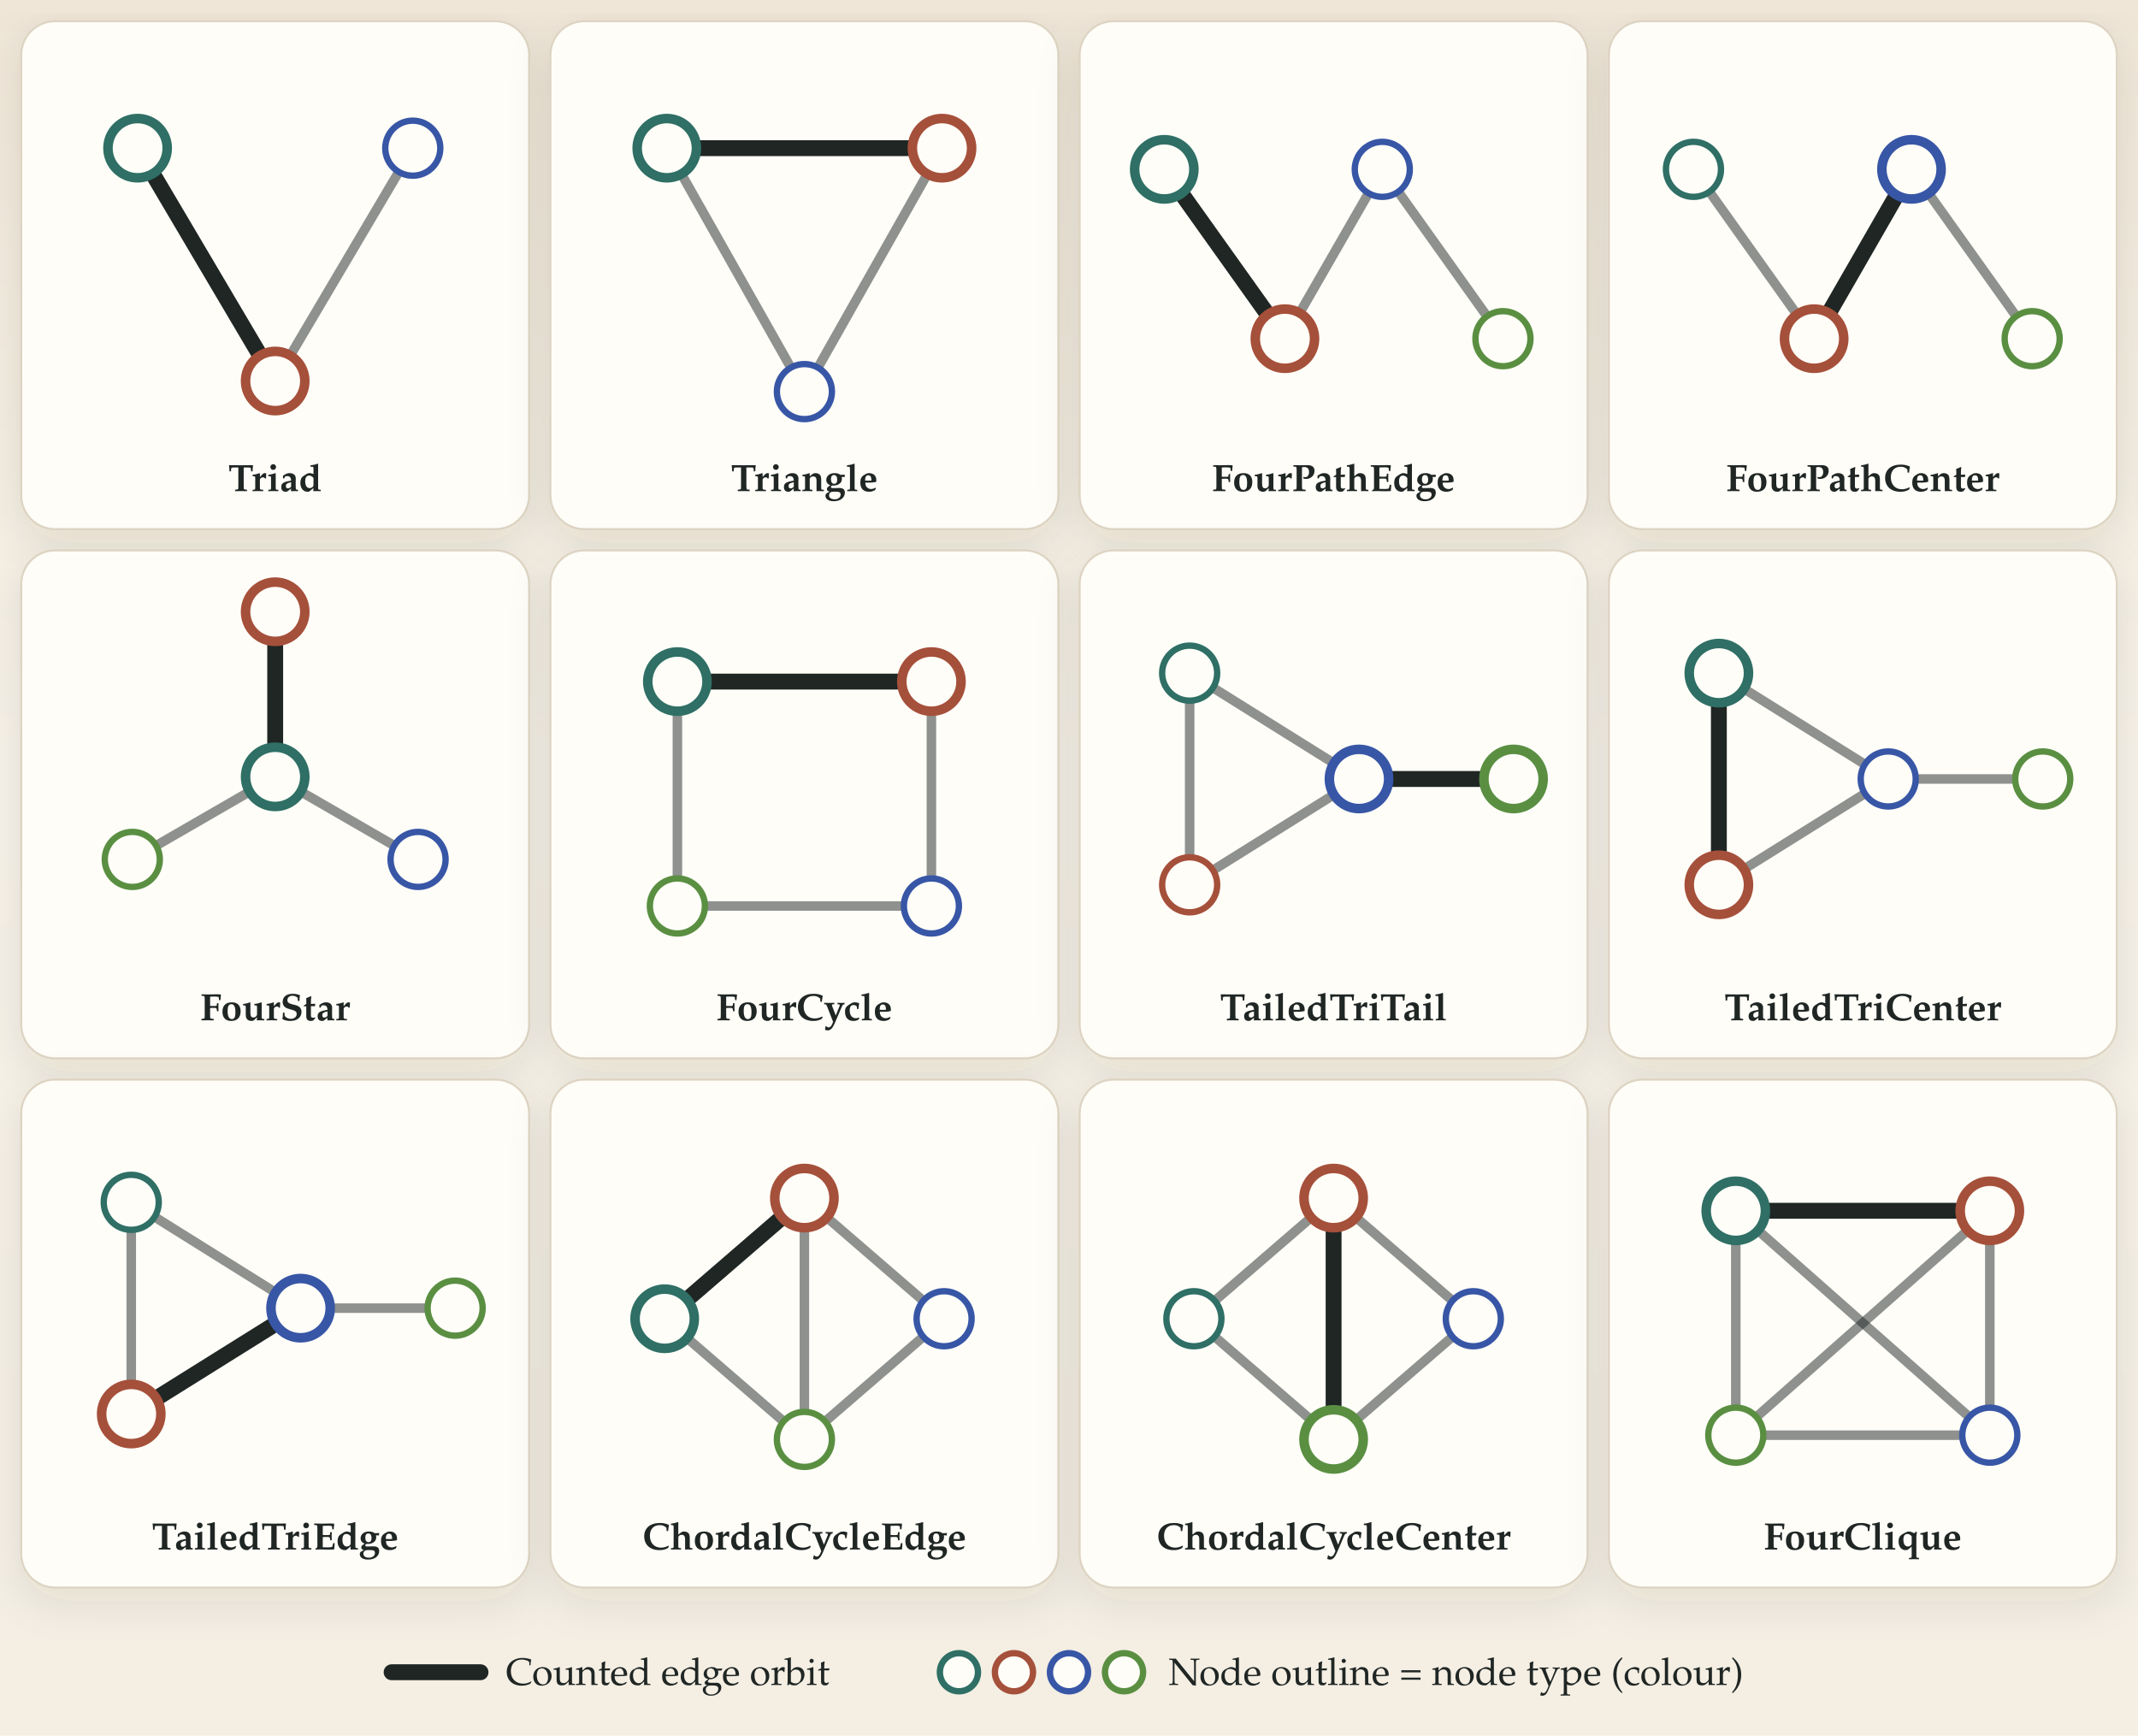
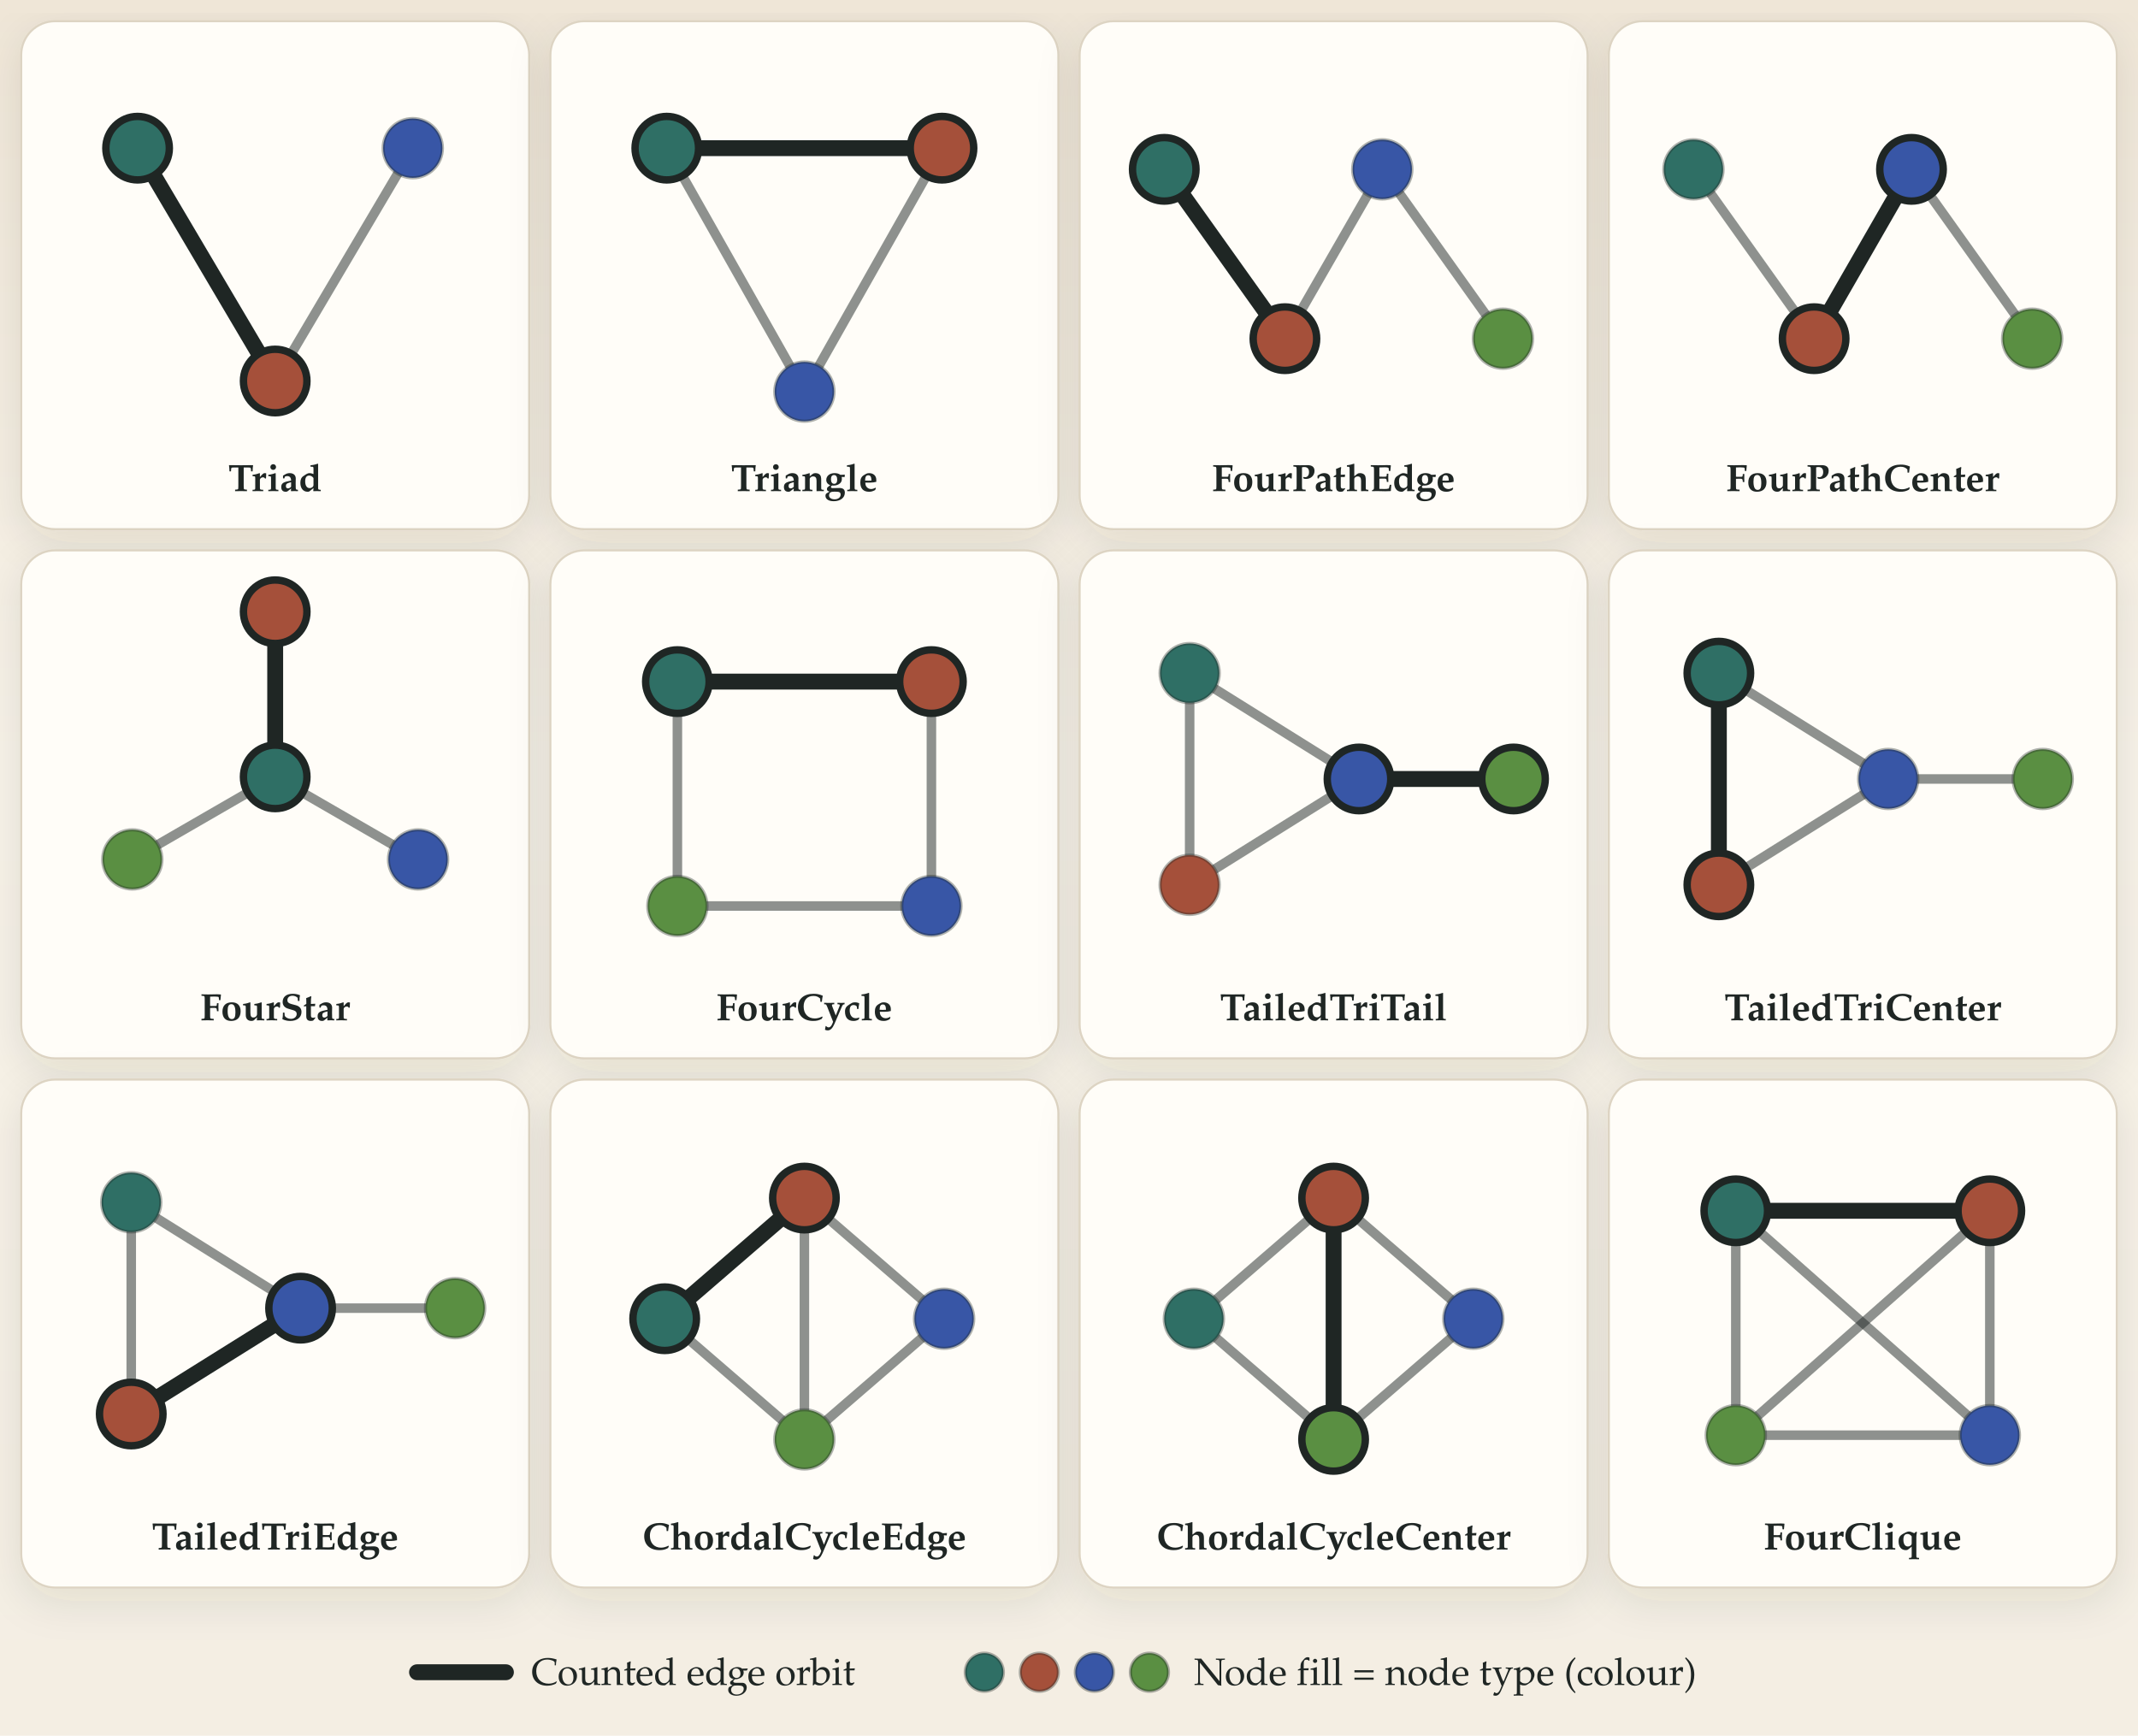
<svg xmlns="http://www.w3.org/2000/svg" viewBox="0 0 1010 820" width="1010" height="820" role="img" aria-label="The twelve heterogeneous-graphlet edge orbits">
  <defs>
    <linearGradient id="paper" x1="0" y1="0" x2="0" y2="820" gradientUnits="userSpaceOnUse">
      <stop offset="0" stop-color="#efe6d7" />
      <stop offset="0.44" stop-color="#f7f2e8" />
      <stop offset="1" stop-color="#f4eee3" />
    </linearGradient>
  </defs>
  <defs>
    <filter id="cardShadow" x="-20%" y="-20%" width="140%" height="140%">
      <feDropShadow dx="0" dy="6" stdDeviation="10" flood-color="#332d1c" flood-opacity="0.10" />
    </filter>
  </defs>
  <rect width="1010" height="820" fill="url(#paper)" />
  <rect x="10" y="10" width="240" height="240" fill="#fffdf8" stroke="#ddd4c3" stroke-width="1" rx="16" filter="url(#cardShadow)" />
  <line x1="130.0" y1="180.0" x2="195.0" y2="70.0" stroke="#1f2624" stroke-opacity="0.5" stroke-width="4.5" stroke-linecap="round" />
  <line x1="65.0" y1="70.0" x2="130.0" y2="180.0" stroke="#1f2624" stroke-width="7.5" stroke-linecap="round" />
-   <circle cx="65.0" cy="70.0" r="14" fill="#fffdf8" stroke="#2f6f65" stroke-width="4.5" />
-   <circle cx="130.0" cy="180.0" r="14" fill="#fffdf8" stroke="#a5503a" stroke-width="4.5" />
-   <circle cx="195.0" cy="70.0" r="13" fill="#fffdf8" stroke="#3856a6" stroke-width="3.0" />
+   <circle cx="65.0" cy="70.0" r="15" fill="#2f6f65" stroke="#1f2624" stroke-width="3.5" stroke-opacity="1.0" />
+   <circle cx="130.0" cy="180.0" r="15" fill="#a5503a" stroke="#1f2624" stroke-width="3.5" stroke-opacity="1.0" />
+   <circle cx="195.0" cy="70.0" r="14" fill="#3856a6" stroke="#1f2624" stroke-width="1.5" stroke-opacity="0.35" />
  <text x="130.0" y="232" text-anchor="middle" font-family="Iowan Old Style, Palatino Linotype, Book Antiqua, Georgia, serif" font-size="18" font-weight="600" fill="#1f2624">Triad</text>
  <rect x="260" y="10" width="240" height="240" fill="#fffdf8" stroke="#ddd4c3" stroke-width="1" rx="16" filter="url(#cardShadow)" />
  <line x1="445.0" y1="70.0" x2="380.0" y2="185.0" stroke="#1f2624" stroke-opacity="0.5" stroke-width="4.5" stroke-linecap="round" />
  <line x1="315.0" y1="70.0" x2="380.0" y2="185.0" stroke="#1f2624" stroke-opacity="0.5" stroke-width="4.5" stroke-linecap="round" />
  <line x1="315.0" y1="70.0" x2="445.0" y2="70.0" stroke="#1f2624" stroke-width="7.5" stroke-linecap="round" />
-   <circle cx="315.0" cy="70.0" r="14" fill="#fffdf8" stroke="#2f6f65" stroke-width="4.5" />
-   <circle cx="445.0" cy="70.0" r="14" fill="#fffdf8" stroke="#a5503a" stroke-width="4.5" />
-   <circle cx="380.0" cy="185.0" r="13" fill="#fffdf8" stroke="#3856a6" stroke-width="3.0" />
+   <circle cx="315.0" cy="70.0" r="15" fill="#2f6f65" stroke="#1f2624" stroke-width="3.5" stroke-opacity="1.0" />
+   <circle cx="445.0" cy="70.0" r="15" fill="#a5503a" stroke="#1f2624" stroke-width="3.5" stroke-opacity="1.0" />
+   <circle cx="380.0" cy="185.0" r="14" fill="#3856a6" stroke="#1f2624" stroke-width="1.5" stroke-opacity="0.35" />
  <text x="380.0" y="232" text-anchor="middle" font-family="Iowan Old Style, Palatino Linotype, Book Antiqua, Georgia, serif" font-size="18" font-weight="600" fill="#1f2624">Triangle</text>
  <rect x="510" y="10" width="240" height="240" fill="#fffdf8" stroke="#ddd4c3" stroke-width="1" rx="16" filter="url(#cardShadow)" />
  <line x1="607.0" y1="160.0" x2="653.0" y2="80.0" stroke="#1f2624" stroke-opacity="0.5" stroke-width="4.5" stroke-linecap="round" />
  <line x1="653.0" y1="80.0" x2="710.0" y2="160.0" stroke="#1f2624" stroke-opacity="0.5" stroke-width="4.5" stroke-linecap="round" />
  <line x1="550.0" y1="80.0" x2="607.0" y2="160.0" stroke="#1f2624" stroke-width="7.5" stroke-linecap="round" />
-   <circle cx="550.0" cy="80.0" r="14" fill="#fffdf8" stroke="#2f6f65" stroke-width="4.5" />
-   <circle cx="607.0" cy="160.0" r="14" fill="#fffdf8" stroke="#a5503a" stroke-width="4.5" />
-   <circle cx="653.0" cy="80.0" r="13" fill="#fffdf8" stroke="#3856a6" stroke-width="3.0" />
-   <circle cx="710.0" cy="160.0" r="13" fill="#fffdf8" stroke="#5a8f42" stroke-width="3.0" />
+   <circle cx="550.0" cy="80.0" r="15" fill="#2f6f65" stroke="#1f2624" stroke-width="3.5" stroke-opacity="1.0" />
+   <circle cx="607.0" cy="160.0" r="15" fill="#a5503a" stroke="#1f2624" stroke-width="3.5" stroke-opacity="1.0" />
+   <circle cx="653.0" cy="80.0" r="14" fill="#3856a6" stroke="#1f2624" stroke-width="1.5" stroke-opacity="0.35" />
+   <circle cx="710.0" cy="160.0" r="14" fill="#5a8f42" stroke="#1f2624" stroke-width="1.5" stroke-opacity="0.35" />
  <text x="630.0" y="232" text-anchor="middle" font-family="Iowan Old Style, Palatino Linotype, Book Antiqua, Georgia, serif" font-size="18" font-weight="600" fill="#1f2624">FourPathEdge</text>
  <rect x="760" y="10" width="240" height="240" fill="#fffdf8" stroke="#ddd4c3" stroke-width="1" rx="16" filter="url(#cardShadow)" />
  <line x1="800.0" y1="80.0" x2="857.0" y2="160.0" stroke="#1f2624" stroke-opacity="0.5" stroke-width="4.5" stroke-linecap="round" />
  <line x1="903.0" y1="80.0" x2="960.0" y2="160.0" stroke="#1f2624" stroke-opacity="0.5" stroke-width="4.5" stroke-linecap="round" />
  <line x1="857.0" y1="160.0" x2="903.0" y2="80.0" stroke="#1f2624" stroke-width="7.5" stroke-linecap="round" />
-   <circle cx="800.0" cy="80.0" r="13" fill="#fffdf8" stroke="#2f6f65" stroke-width="3.0" />
-   <circle cx="857.0" cy="160.0" r="14" fill="#fffdf8" stroke="#a5503a" stroke-width="4.5" />
-   <circle cx="903.0" cy="80.0" r="14" fill="#fffdf8" stroke="#3856a6" stroke-width="4.5" />
-   <circle cx="960.0" cy="160.0" r="13" fill="#fffdf8" stroke="#5a8f42" stroke-width="3.0" />
+   <circle cx="800.0" cy="80.0" r="14" fill="#2f6f65" stroke="#1f2624" stroke-width="1.5" stroke-opacity="0.35" />
+   <circle cx="857.0" cy="160.0" r="15" fill="#a5503a" stroke="#1f2624" stroke-width="3.5" stroke-opacity="1.0" />
+   <circle cx="903.0" cy="80.0" r="15" fill="#3856a6" stroke="#1f2624" stroke-width="3.5" stroke-opacity="1.0" />
+   <circle cx="960.0" cy="160.0" r="14" fill="#5a8f42" stroke="#1f2624" stroke-width="1.5" stroke-opacity="0.35" />
  <text x="880.0" y="232" text-anchor="middle" font-family="Iowan Old Style, Palatino Linotype, Book Antiqua, Georgia, serif" font-size="18" font-weight="600" fill="#1f2624">FourPathCenter</text>
  <rect x="10" y="260" width="240" height="240" fill="#fffdf8" stroke="#ddd4c3" stroke-width="1" rx="16" filter="url(#cardShadow)" />
  <line x1="130.0" y1="367.0" x2="197.5" y2="406.0" stroke="#1f2624" stroke-opacity="0.5" stroke-width="4.5" stroke-linecap="round" />
  <line x1="130.0" y1="367.0" x2="62.5" y2="406.0" stroke="#1f2624" stroke-opacity="0.5" stroke-width="4.5" stroke-linecap="round" />
  <line x1="130.0" y1="367.0" x2="130.0" y2="289.0" stroke="#1f2624" stroke-width="7.5" stroke-linecap="round" />
-   <circle cx="130.0" cy="367.0" r="14" fill="#fffdf8" stroke="#2f6f65" stroke-width="4.5" />
-   <circle cx="130.0" cy="289.0" r="14" fill="#fffdf8" stroke="#a5503a" stroke-width="4.5" />
-   <circle cx="197.5" cy="406.0" r="13" fill="#fffdf8" stroke="#3856a6" stroke-width="3.0" />
-   <circle cx="62.5" cy="406.0" r="13" fill="#fffdf8" stroke="#5a8f42" stroke-width="3.0" />
+   <circle cx="130.0" cy="367.0" r="15" fill="#2f6f65" stroke="#1f2624" stroke-width="3.5" stroke-opacity="1.0" />
+   <circle cx="130.0" cy="289.0" r="15" fill="#a5503a" stroke="#1f2624" stroke-width="3.5" stroke-opacity="1.0" />
+   <circle cx="197.5" cy="406.0" r="14" fill="#3856a6" stroke="#1f2624" stroke-width="1.5" stroke-opacity="0.35" />
+   <circle cx="62.5" cy="406.0" r="14" fill="#5a8f42" stroke="#1f2624" stroke-width="1.5" stroke-opacity="0.35" />
  <text x="130.0" y="482" text-anchor="middle" font-family="Iowan Old Style, Palatino Linotype, Book Antiqua, Georgia, serif" font-size="18" font-weight="600" fill="#1f2624">FourStar</text>
  <rect x="260" y="260" width="240" height="240" fill="#fffdf8" stroke="#ddd4c3" stroke-width="1" rx="16" filter="url(#cardShadow)" />
  <line x1="440.0" y1="322.0" x2="440.0" y2="428.0" stroke="#1f2624" stroke-opacity="0.5" stroke-width="4.5" stroke-linecap="round" />
  <line x1="440.0" y1="428.0" x2="320.0" y2="428.0" stroke="#1f2624" stroke-opacity="0.5" stroke-width="4.5" stroke-linecap="round" />
  <line x1="320.0" y1="428.0" x2="320.0" y2="322.0" stroke="#1f2624" stroke-opacity="0.5" stroke-width="4.5" stroke-linecap="round" />
  <line x1="320.0" y1="322.0" x2="440.0" y2="322.0" stroke="#1f2624" stroke-width="7.5" stroke-linecap="round" />
-   <circle cx="320.0" cy="322.0" r="14" fill="#fffdf8" stroke="#2f6f65" stroke-width="4.5" />
-   <circle cx="440.0" cy="322.0" r="14" fill="#fffdf8" stroke="#a5503a" stroke-width="4.5" />
-   <circle cx="440.0" cy="428.0" r="13" fill="#fffdf8" stroke="#3856a6" stroke-width="3.0" />
-   <circle cx="320.0" cy="428.0" r="13" fill="#fffdf8" stroke="#5a8f42" stroke-width="3.0" />
+   <circle cx="320.0" cy="322.0" r="15" fill="#2f6f65" stroke="#1f2624" stroke-width="3.5" stroke-opacity="1.0" />
+   <circle cx="440.0" cy="322.0" r="15" fill="#a5503a" stroke="#1f2624" stroke-width="3.5" stroke-opacity="1.0" />
+   <circle cx="440.0" cy="428.0" r="14" fill="#3856a6" stroke="#1f2624" stroke-width="1.5" stroke-opacity="0.35" />
+   <circle cx="320.0" cy="428.0" r="14" fill="#5a8f42" stroke="#1f2624" stroke-width="1.5" stroke-opacity="0.35" />
  <text x="380.0" y="482" text-anchor="middle" font-family="Iowan Old Style, Palatino Linotype, Book Antiqua, Georgia, serif" font-size="18" font-weight="600" fill="#1f2624">FourCycle</text>
  <rect x="510" y="260" width="240" height="240" fill="#fffdf8" stroke="#ddd4c3" stroke-width="1" rx="16" filter="url(#cardShadow)" />
  <line x1="562.0" y1="318.0" x2="562.0" y2="418.0" stroke="#1f2624" stroke-opacity="0.5" stroke-width="4.5" stroke-linecap="round" />
  <line x1="562.0" y1="418.0" x2="642.0" y2="368.0" stroke="#1f2624" stroke-opacity="0.5" stroke-width="4.5" stroke-linecap="round" />
  <line x1="562.0" y1="318.0" x2="642.0" y2="368.0" stroke="#1f2624" stroke-opacity="0.5" stroke-width="4.5" stroke-linecap="round" />
  <line x1="642.0" y1="368.0" x2="715.0" y2="368.0" stroke="#1f2624" stroke-width="7.5" stroke-linecap="round" />
-   <circle cx="562.0" cy="318.0" r="13" fill="#fffdf8" stroke="#2f6f65" stroke-width="3.0" />
-   <circle cx="562.0" cy="418.0" r="13" fill="#fffdf8" stroke="#a5503a" stroke-width="3.0" />
-   <circle cx="642.0" cy="368.0" r="14" fill="#fffdf8" stroke="#3856a6" stroke-width="4.5" />
-   <circle cx="715.0" cy="368.0" r="14" fill="#fffdf8" stroke="#5a8f42" stroke-width="4.5" />
+   <circle cx="562.0" cy="318.0" r="14" fill="#2f6f65" stroke="#1f2624" stroke-width="1.5" stroke-opacity="0.35" />
+   <circle cx="562.0" cy="418.0" r="14" fill="#a5503a" stroke="#1f2624" stroke-width="1.5" stroke-opacity="0.35" />
+   <circle cx="642.0" cy="368.0" r="15" fill="#3856a6" stroke="#1f2624" stroke-width="3.5" stroke-opacity="1.0" />
+   <circle cx="715.0" cy="368.0" r="15" fill="#5a8f42" stroke="#1f2624" stroke-width="3.5" stroke-opacity="1.0" />
  <text x="630.0" y="482" text-anchor="middle" font-family="Iowan Old Style, Palatino Linotype, Book Antiqua, Georgia, serif" font-size="18" font-weight="600" fill="#1f2624">TailedTriTail</text>
  <rect x="760" y="260" width="240" height="240" fill="#fffdf8" stroke="#ddd4c3" stroke-width="1" rx="16" filter="url(#cardShadow)" />
  <line x1="812.0" y1="418.0" x2="892.0" y2="368.0" stroke="#1f2624" stroke-opacity="0.5" stroke-width="4.5" stroke-linecap="round" />
  <line x1="812.0" y1="318.0" x2="892.0" y2="368.0" stroke="#1f2624" stroke-opacity="0.5" stroke-width="4.5" stroke-linecap="round" />
  <line x1="892.0" y1="368.0" x2="965.0" y2="368.0" stroke="#1f2624" stroke-opacity="0.5" stroke-width="4.5" stroke-linecap="round" />
  <line x1="812.0" y1="318.0" x2="812.0" y2="418.0" stroke="#1f2624" stroke-width="7.5" stroke-linecap="round" />
-   <circle cx="812.0" cy="318.0" r="14" fill="#fffdf8" stroke="#2f6f65" stroke-width="4.5" />
-   <circle cx="812.0" cy="418.0" r="14" fill="#fffdf8" stroke="#a5503a" stroke-width="4.5" />
-   <circle cx="892.0" cy="368.0" r="13" fill="#fffdf8" stroke="#3856a6" stroke-width="3.0" />
-   <circle cx="965.0" cy="368.0" r="13" fill="#fffdf8" stroke="#5a8f42" stroke-width="3.0" />
+   <circle cx="812.0" cy="318.0" r="15" fill="#2f6f65" stroke="#1f2624" stroke-width="3.5" stroke-opacity="1.0" />
+   <circle cx="812.0" cy="418.0" r="15" fill="#a5503a" stroke="#1f2624" stroke-width="3.5" stroke-opacity="1.0" />
+   <circle cx="892.0" cy="368.0" r="14" fill="#3856a6" stroke="#1f2624" stroke-width="1.5" stroke-opacity="0.35" />
+   <circle cx="965.0" cy="368.0" r="14" fill="#5a8f42" stroke="#1f2624" stroke-width="1.5" stroke-opacity="0.35" />
  <text x="880.0" y="482" text-anchor="middle" font-family="Iowan Old Style, Palatino Linotype, Book Antiqua, Georgia, serif" font-size="18" font-weight="600" fill="#1f2624">TailedTriCenter</text>
  <rect x="10" y="510" width="240" height="240" fill="#fffdf8" stroke="#ddd4c3" stroke-width="1" rx="16" filter="url(#cardShadow)" />
  <line x1="62.0" y1="568.0" x2="62.0" y2="668.0" stroke="#1f2624" stroke-opacity="0.5" stroke-width="4.5" stroke-linecap="round" />
  <line x1="62.0" y1="568.0" x2="142.0" y2="618.0" stroke="#1f2624" stroke-opacity="0.5" stroke-width="4.5" stroke-linecap="round" />
  <line x1="142.0" y1="618.0" x2="215.0" y2="618.0" stroke="#1f2624" stroke-opacity="0.5" stroke-width="4.5" stroke-linecap="round" />
  <line x1="62.0" y1="668.0" x2="142.0" y2="618.0" stroke="#1f2624" stroke-width="7.5" stroke-linecap="round" />
-   <circle cx="62.0" cy="568.0" r="13" fill="#fffdf8" stroke="#2f6f65" stroke-width="3.0" />
-   <circle cx="62.0" cy="668.0" r="14" fill="#fffdf8" stroke="#a5503a" stroke-width="4.5" />
-   <circle cx="142.0" cy="618.0" r="14" fill="#fffdf8" stroke="#3856a6" stroke-width="4.5" />
-   <circle cx="215.0" cy="618.0" r="13" fill="#fffdf8" stroke="#5a8f42" stroke-width="3.0" />
+   <circle cx="62.0" cy="568.0" r="14" fill="#2f6f65" stroke="#1f2624" stroke-width="1.5" stroke-opacity="0.35" />
+   <circle cx="62.0" cy="668.0" r="15" fill="#a5503a" stroke="#1f2624" stroke-width="3.5" stroke-opacity="1.0" />
+   <circle cx="142.0" cy="618.0" r="15" fill="#3856a6" stroke="#1f2624" stroke-width="3.5" stroke-opacity="1.0" />
+   <circle cx="215.0" cy="618.0" r="14" fill="#5a8f42" stroke="#1f2624" stroke-width="1.5" stroke-opacity="0.35" />
  <text x="130.0" y="732" text-anchor="middle" font-family="Iowan Old Style, Palatino Linotype, Book Antiqua, Georgia, serif" font-size="18" font-weight="600" fill="#1f2624">TailedTriEdge</text>
  <rect x="260" y="510" width="240" height="240" fill="#fffdf8" stroke="#ddd4c3" stroke-width="1" rx="16" filter="url(#cardShadow)" />
  <line x1="380.0" y1="566.0" x2="446.0" y2="623.0" stroke="#1f2624" stroke-opacity="0.5" stroke-width="4.5" stroke-linecap="round" />
  <line x1="446.0" y1="623.0" x2="380.0" y2="680.0" stroke="#1f2624" stroke-opacity="0.5" stroke-width="4.5" stroke-linecap="round" />
  <line x1="380.0" y1="680.0" x2="314.0" y2="623.0" stroke="#1f2624" stroke-opacity="0.5" stroke-width="4.5" stroke-linecap="round" />
  <line x1="380.0" y1="566.0" x2="380.0" y2="680.0" stroke="#1f2624" stroke-opacity="0.5" stroke-width="4.5" stroke-linecap="round" />
  <line x1="314.0" y1="623.0" x2="380.0" y2="566.0" stroke="#1f2624" stroke-width="7.5" stroke-linecap="round" />
-   <circle cx="314.0" cy="623.0" r="14" fill="#fffdf8" stroke="#2f6f65" stroke-width="4.5" />
-   <circle cx="380.0" cy="566.0" r="14" fill="#fffdf8" stroke="#a5503a" stroke-width="4.5" />
-   <circle cx="446.0" cy="623.0" r="13" fill="#fffdf8" stroke="#3856a6" stroke-width="3.0" />
-   <circle cx="380.0" cy="680.0" r="13" fill="#fffdf8" stroke="#5a8f42" stroke-width="3.0" />
+   <circle cx="314.0" cy="623.0" r="15" fill="#2f6f65" stroke="#1f2624" stroke-width="3.5" stroke-opacity="1.0" />
+   <circle cx="380.0" cy="566.0" r="15" fill="#a5503a" stroke="#1f2624" stroke-width="3.5" stroke-opacity="1.0" />
+   <circle cx="446.0" cy="623.0" r="14" fill="#3856a6" stroke="#1f2624" stroke-width="1.5" stroke-opacity="0.35" />
+   <circle cx="380.0" cy="680.0" r="14" fill="#5a8f42" stroke="#1f2624" stroke-width="1.5" stroke-opacity="0.35" />
  <text x="380.0" y="732" text-anchor="middle" font-family="Iowan Old Style, Palatino Linotype, Book Antiqua, Georgia, serif" font-size="18" font-weight="600" fill="#1f2624">ChordalCycleEdge</text>
  <rect x="510" y="510" width="240" height="240" fill="#fffdf8" stroke="#ddd4c3" stroke-width="1" rx="16" filter="url(#cardShadow)" />
  <line x1="564.0" y1="623.0" x2="630.0" y2="566.0" stroke="#1f2624" stroke-opacity="0.5" stroke-width="4.5" stroke-linecap="round" />
  <line x1="630.0" y1="566.0" x2="696.0" y2="623.0" stroke="#1f2624" stroke-opacity="0.5" stroke-width="4.5" stroke-linecap="round" />
  <line x1="696.0" y1="623.0" x2="630.0" y2="680.0" stroke="#1f2624" stroke-opacity="0.5" stroke-width="4.5" stroke-linecap="round" />
  <line x1="630.0" y1="680.0" x2="564.0" y2="623.0" stroke="#1f2624" stroke-opacity="0.5" stroke-width="4.5" stroke-linecap="round" />
  <line x1="630.0" y1="566.0" x2="630.0" y2="680.0" stroke="#1f2624" stroke-width="7.5" stroke-linecap="round" />
-   <circle cx="564.0" cy="623.0" r="13" fill="#fffdf8" stroke="#2f6f65" stroke-width="3.0" />
-   <circle cx="630.0" cy="566.0" r="14" fill="#fffdf8" stroke="#a5503a" stroke-width="4.5" />
-   <circle cx="696.0" cy="623.0" r="13" fill="#fffdf8" stroke="#3856a6" stroke-width="3.0" />
-   <circle cx="630.0" cy="680.0" r="14" fill="#fffdf8" stroke="#5a8f42" stroke-width="4.5" />
+   <circle cx="564.0" cy="623.0" r="14" fill="#2f6f65" stroke="#1f2624" stroke-width="1.5" stroke-opacity="0.35" />
+   <circle cx="630.0" cy="566.0" r="15" fill="#a5503a" stroke="#1f2624" stroke-width="3.5" stroke-opacity="1.0" />
+   <circle cx="696.0" cy="623.0" r="14" fill="#3856a6" stroke="#1f2624" stroke-width="1.5" stroke-opacity="0.35" />
+   <circle cx="630.0" cy="680.0" r="15" fill="#5a8f42" stroke="#1f2624" stroke-width="3.5" stroke-opacity="1.0" />
  <text x="630.0" y="732" text-anchor="middle" font-family="Iowan Old Style, Palatino Linotype, Book Antiqua, Georgia, serif" font-size="18" font-weight="600" fill="#1f2624">ChordalCycleCenter</text>
  <rect x="760" y="510" width="240" height="240" fill="#fffdf8" stroke="#ddd4c3" stroke-width="1" rx="16" filter="url(#cardShadow)" />
  <line x1="820.0" y1="572.0" x2="940.0" y2="678.0" stroke="#1f2624" stroke-opacity="0.5" stroke-width="4.5" stroke-linecap="round" />
  <line x1="820.0" y1="572.0" x2="820.0" y2="678.0" stroke="#1f2624" stroke-opacity="0.5" stroke-width="4.5" stroke-linecap="round" />
  <line x1="940.0" y1="572.0" x2="940.0" y2="678.0" stroke="#1f2624" stroke-opacity="0.5" stroke-width="4.5" stroke-linecap="round" />
  <line x1="940.0" y1="572.0" x2="820.0" y2="678.0" stroke="#1f2624" stroke-opacity="0.5" stroke-width="4.5" stroke-linecap="round" />
  <line x1="940.0" y1="678.0" x2="820.0" y2="678.0" stroke="#1f2624" stroke-opacity="0.5" stroke-width="4.5" stroke-linecap="round" />
  <line x1="820.0" y1="572.0" x2="940.0" y2="572.0" stroke="#1f2624" stroke-width="7.5" stroke-linecap="round" />
-   <circle cx="820.0" cy="572.0" r="14" fill="#fffdf8" stroke="#2f6f65" stroke-width="4.5" />
-   <circle cx="940.0" cy="572.0" r="14" fill="#fffdf8" stroke="#a5503a" stroke-width="4.5" />
-   <circle cx="940.0" cy="678.0" r="13" fill="#fffdf8" stroke="#3856a6" stroke-width="3.0" />
-   <circle cx="820.0" cy="678.0" r="13" fill="#fffdf8" stroke="#5a8f42" stroke-width="3.0" />
+   <circle cx="820.0" cy="572.0" r="15" fill="#2f6f65" stroke="#1f2624" stroke-width="3.5" stroke-opacity="1.0" />
+   <circle cx="940.0" cy="572.0" r="15" fill="#a5503a" stroke="#1f2624" stroke-width="3.5" stroke-opacity="1.0" />
+   <circle cx="940.0" cy="678.0" r="14" fill="#3856a6" stroke="#1f2624" stroke-width="1.5" stroke-opacity="0.35" />
+   <circle cx="820.0" cy="678.0" r="14" fill="#5a8f42" stroke="#1f2624" stroke-width="1.5" stroke-opacity="0.35" />
  <text x="880.0" y="732" text-anchor="middle" font-family="Iowan Old Style, Palatino Linotype, Book Antiqua, Georgia, serif" font-size="18" font-weight="600" fill="#1f2624">FourClique</text>
-   <line x1="185.0" y1="790.0" x2="227.0" y2="790.0" stroke="#1f2624" stroke-width="7.5" stroke-linecap="round" />
-   <text x="239.0" y="796.0" font-family="Iowan Old Style, Palatino Linotype, Book Antiqua, Georgia, serif" font-size="18" fill="#1f2624">Counted edge orbit</text>
-   <circle cx="453.0" cy="790.0" r="9" fill="#fffdf8" stroke="#2f6f65" stroke-width="3" />
-   <circle cx="479.0" cy="790.0" r="9" fill="#fffdf8" stroke="#a5503a" stroke-width="3" />
-   <circle cx="505.0" cy="790.0" r="9" fill="#fffdf8" stroke="#3856a6" stroke-width="3" />
-   <circle cx="531.0" cy="790.0" r="9" fill="#fffdf8" stroke="#5a8f42" stroke-width="3" />
-   <text x="552.0" y="796.0" font-family="Iowan Old Style, Palatino Linotype, Book Antiqua, Georgia, serif" font-size="18" fill="#1f2624">Node outline = node type (colour)</text>
+   <line x1="197.0" y1="790.0" x2="239.0" y2="790.0" stroke="#1f2624" stroke-width="7.5" stroke-linecap="round" />
+   <text x="251.0" y="796.0" font-family="Iowan Old Style, Palatino Linotype, Book Antiqua, Georgia, serif" font-size="18" fill="#1f2624">Counted edge orbit</text>
+   <circle cx="465.0" cy="790.0" r="9" fill="#2f6f65" stroke="#1f2624" stroke-width="1.5" stroke-opacity="0.35" />
+   <circle cx="491.0" cy="790.0" r="9" fill="#a5503a" stroke="#1f2624" stroke-width="1.5" stroke-opacity="0.35" />
+   <circle cx="517.0" cy="790.0" r="9" fill="#3856a6" stroke="#1f2624" stroke-width="1.5" stroke-opacity="0.35" />
+   <circle cx="543.0" cy="790.0" r="9" fill="#5a8f42" stroke="#1f2624" stroke-width="1.5" stroke-opacity="0.35" />
+   <text x="564.0" y="796.0" font-family="Iowan Old Style, Palatino Linotype, Book Antiqua, Georgia, serif" font-size="18" fill="#1f2624">Node fill = node type (colour)</text>
</svg>
